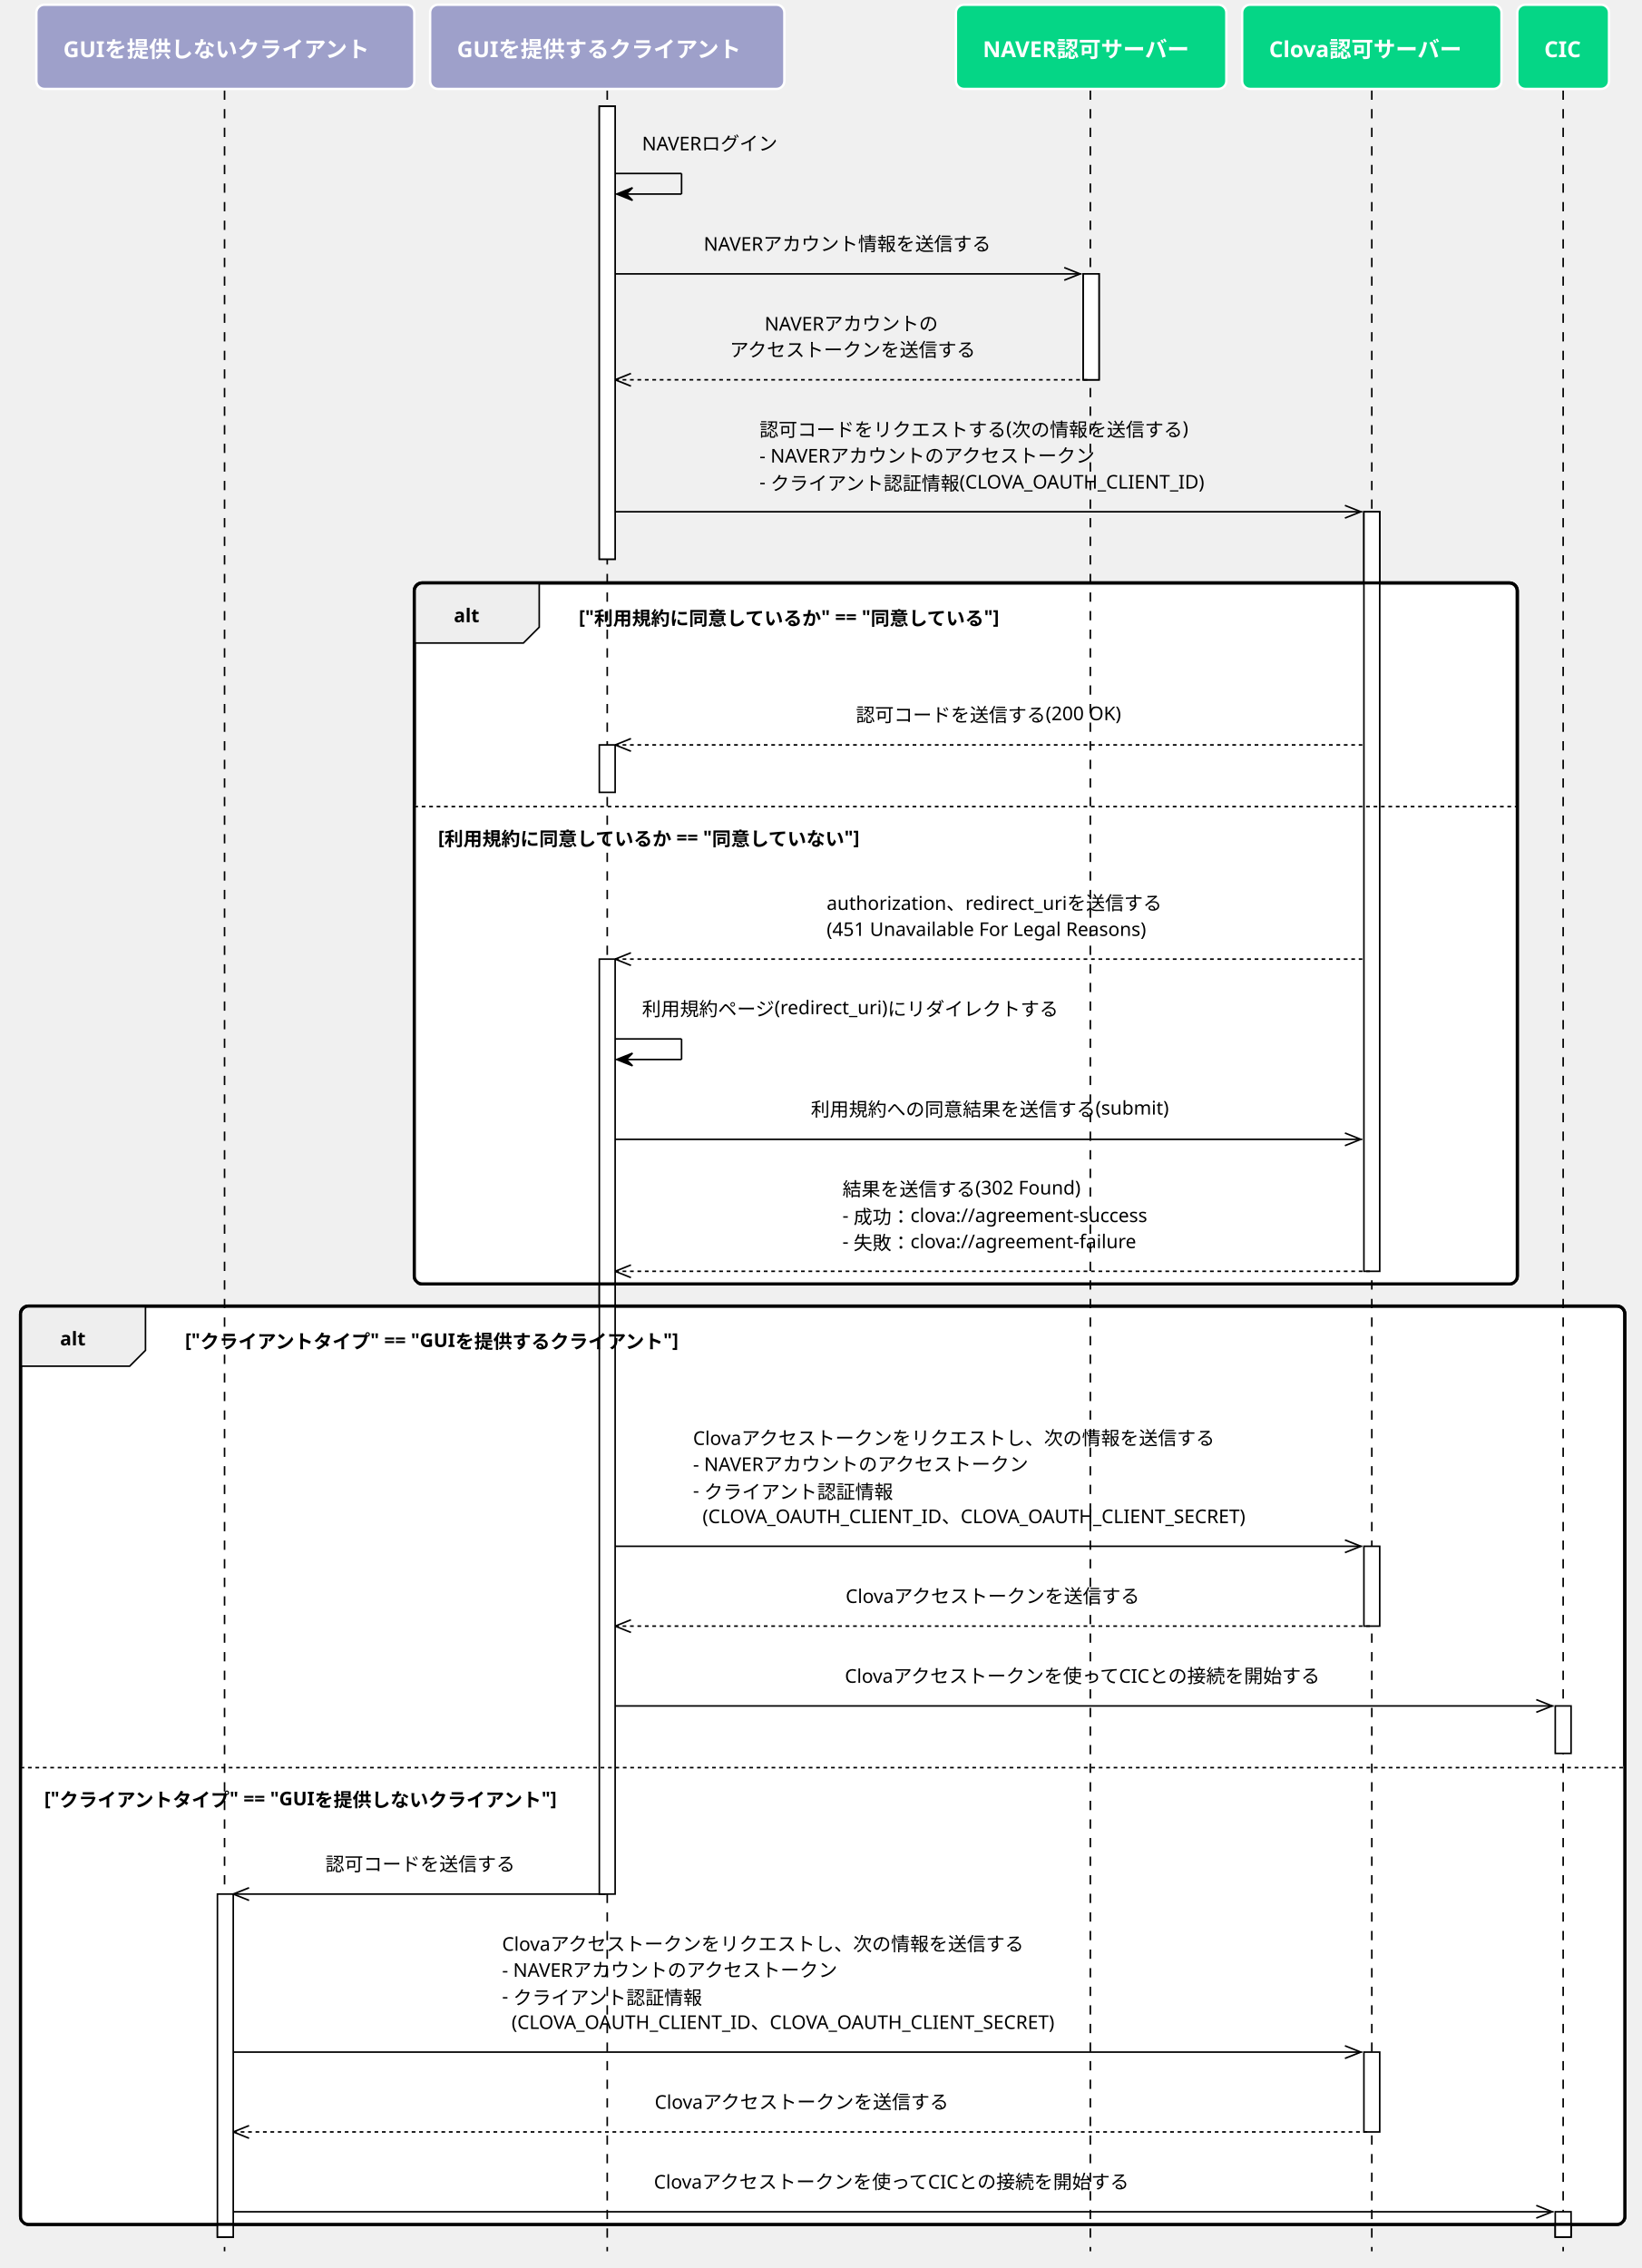
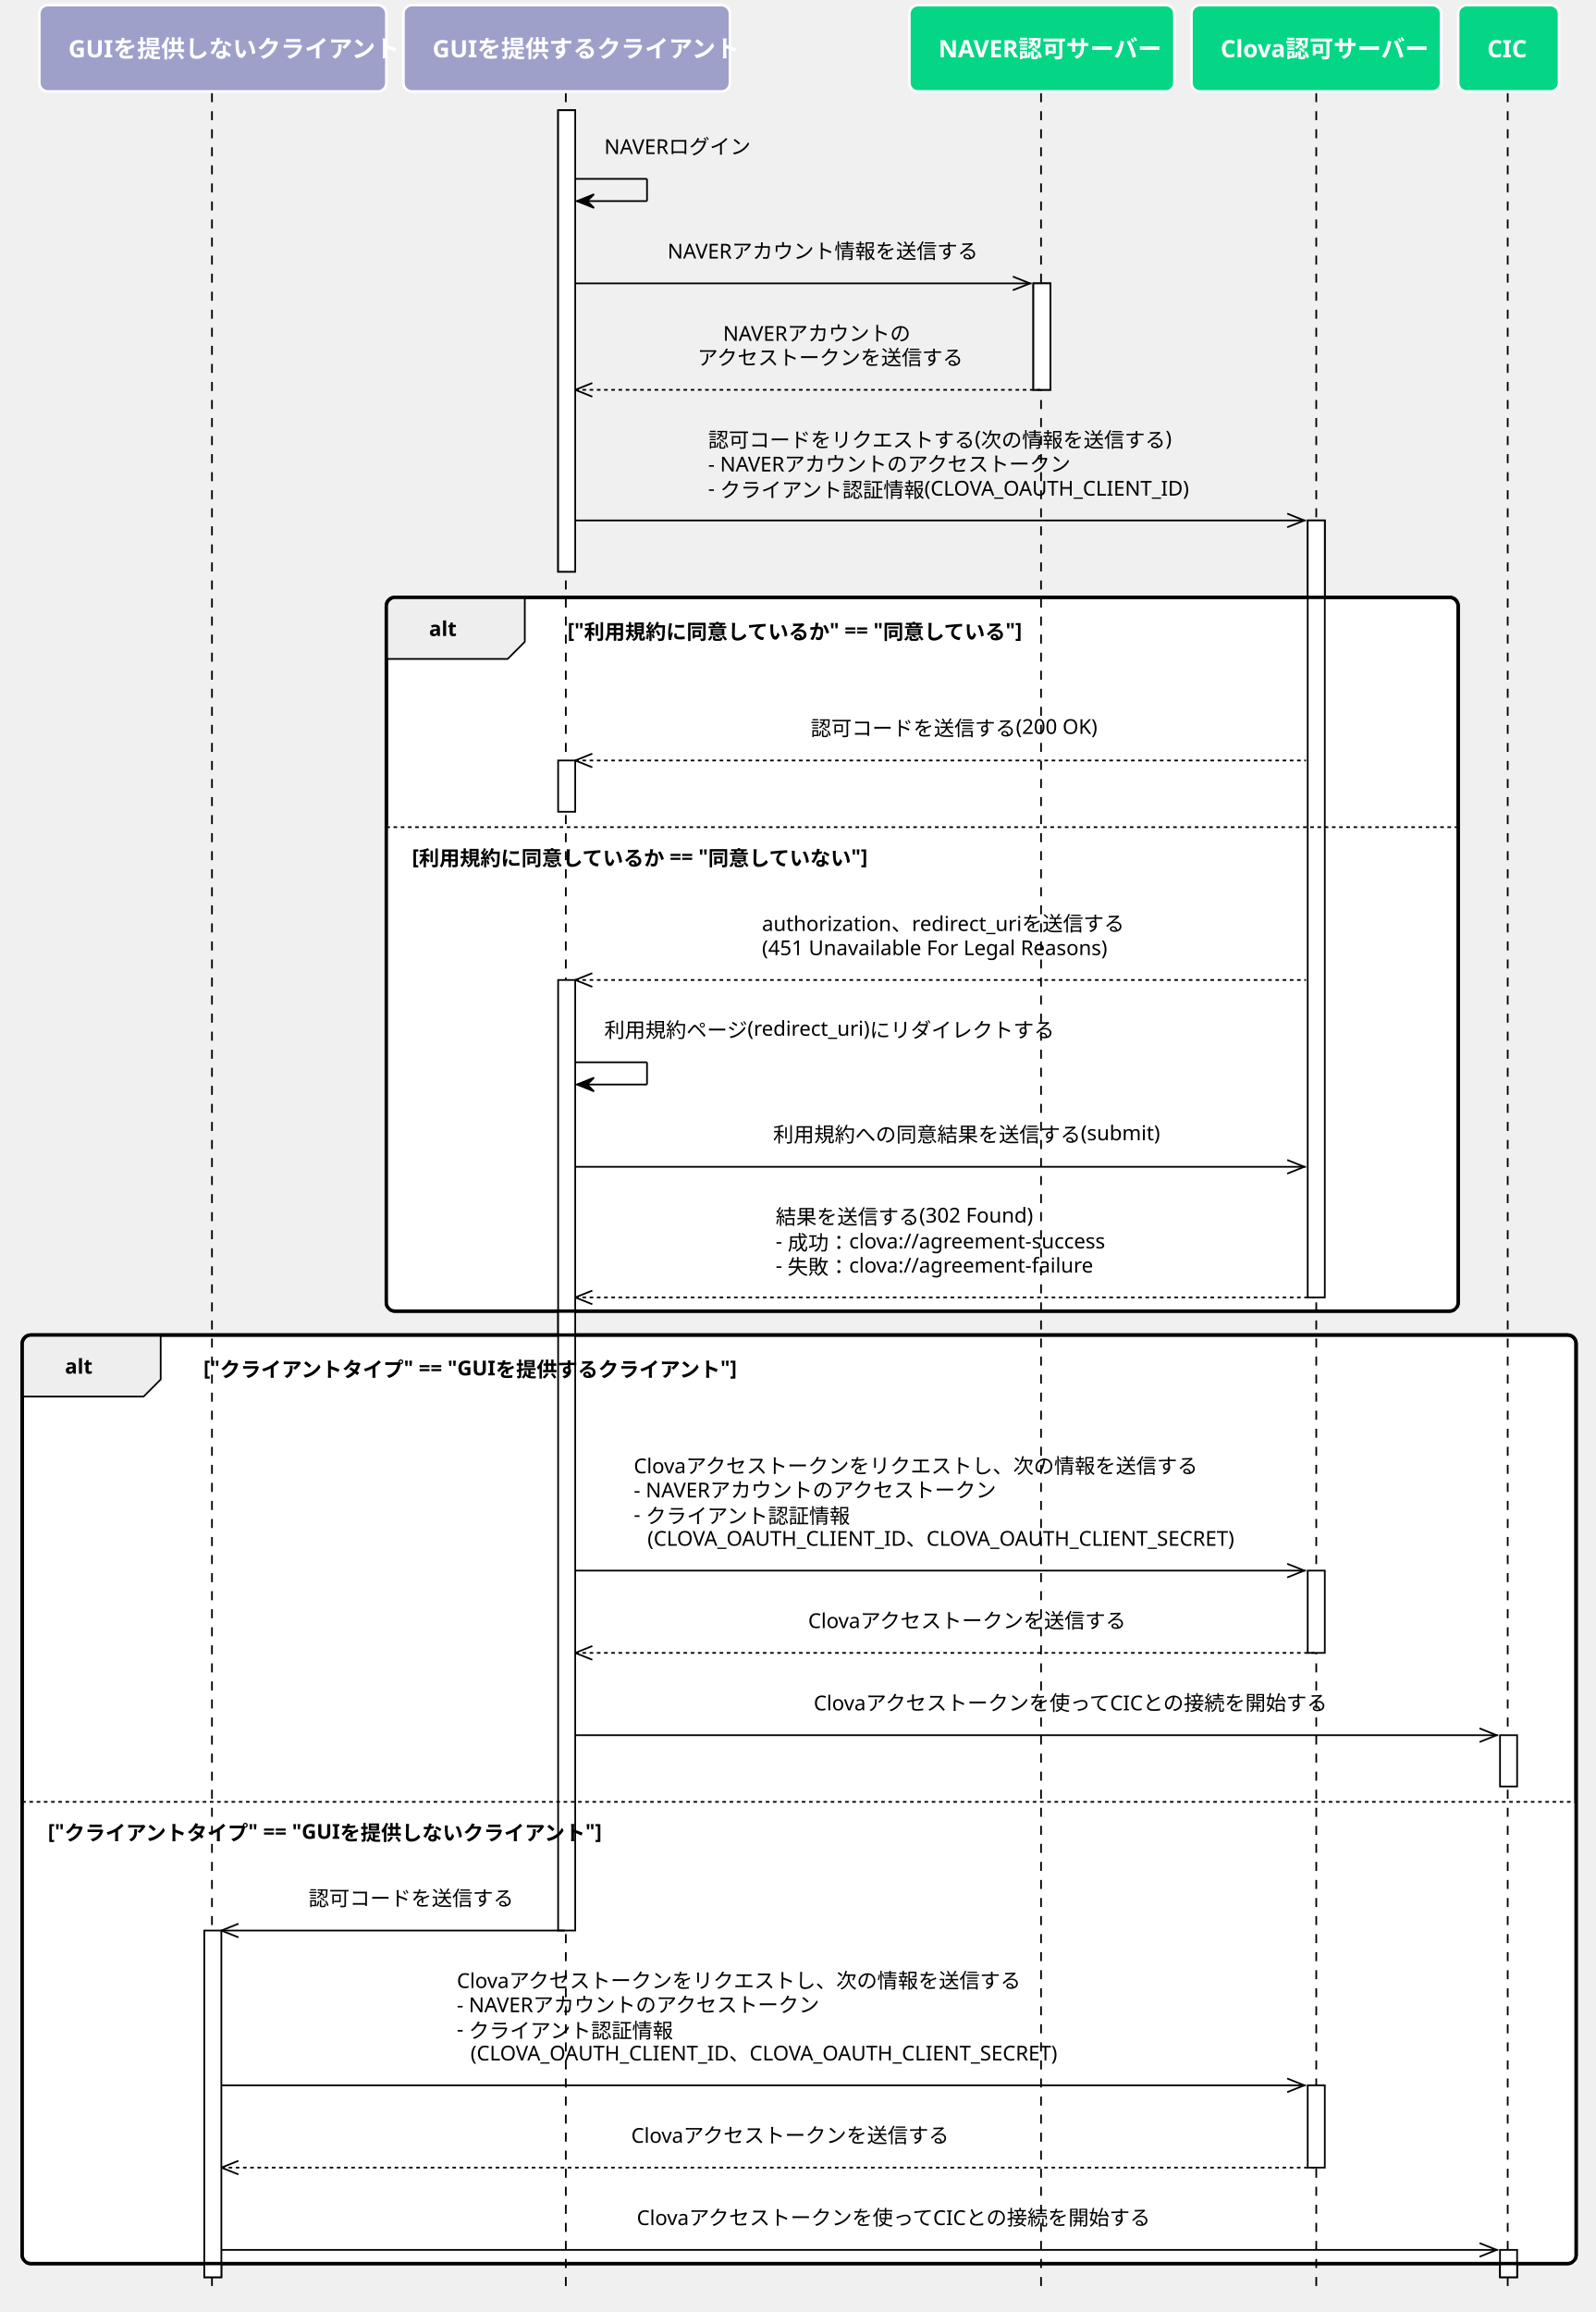
- <svg xmlns="http://www.w3.org/2000/svg" contentScriptType="application/ecmascript" contentStyleType="text/css" height="1220.686px" preserveAspectRatio="none" style="width:883px;height:1220px;" version="1.1" viewBox="0 0 883 1220" width="883.828px" zoomAndPan="magnify">
+ <svg xmlns="http://www.w3.org/2000/svg" contentScriptType="application/ecmascript" contentStyleType="text/css" height="1281.636px" preserveAspectRatio="none" style="width:884px;height:1281px;" version="1.1" viewBox="0 0 884 1281" width="884.736px" zoomAndPan="magnify">
  <defs />
  <g>
-     <rect fill="#FFFFFF" height="184.502" style="stroke: #000000; stroke-width: 0.851;" width="8.507" x="116.965" y="1018.858" />
-     <rect fill="#FFFFFF" height="243.607" style="stroke: #000000; stroke-width: 0.851;" width="8.507" x="322.397" y="57.189" />
-     <rect fill="#FFFFFF" height="25.52" style="stroke: #000000; stroke-width: 0.851;" width="8.507" x="322.397" y="400.703" />
-     <rect fill="#FFFFFF" height="502.937" style="stroke: #000000; stroke-width: 0.851;" width="8.507" x="322.397" y="515.922" />
-     <rect fill="#FFFFFF" height="56.964" style="stroke: #000000; stroke-width: 0.851;" width="8.507" x="582.697" y="147.328" />
-     <rect fill="#FFFFFF" height="408.574" style="stroke: #000000; stroke-width: 0.851;" width="8.507" x="733.688" y="275.277" />
-     <rect fill="#FFFFFF" height="42.943" style="stroke: #000000; stroke-width: 0.851;" width="8.507" x="733.688" y="831.774" />
-     <rect fill="#FFFFFF" height="42.943" style="stroke: #000000; stroke-width: 0.851;" width="8.507" x="733.688" y="1103.864" />
-     <rect fill="#FFFFFF" height="25.52" style="stroke: #000000; stroke-width: 0.851;" width="8.507" x="836.617" y="917.66" />
-     <rect fill="#FFFFFF" height="13.61" style="stroke: #000000; stroke-width: 0.851;" width="8.507" x="836.617" y="1189.75" />
-     <rect fill="#FFFFFF" height="377.1" rx="4.253" ry="4.253" style="stroke: #000000; stroke-width: 1.701;" width="593.33" x="222.871" y="313.556" />
-     <rect fill="#FFFFFF" height="257.628" style="stroke: none; stroke-width: 0.851;" width="593.33" x="222.871" y="433.028" />
-     <rect fill="#FFFFFF" height="493.99" rx="4.253" ry="4.253" style="stroke: #000000; stroke-width: 1.701;" width="862.987" x="11.059" y="702.565" />
-     <rect fill="#FFFFFF" height="246.57" style="stroke: none; stroke-width: 0.851;" width="862.987" x="11.059" y="949.985" />
-     <line style="stroke: #000000; stroke-width: 0.851; stroke-dasharray: 5.0,5.0;" x1="120.793" x2="120.793" y1="48.682" y2="1211.016" />
-     <line style="stroke: #000000; stroke-width: 0.851; stroke-dasharray: 5.0,5.0;" x1="326.651" x2="326.651" y1="48.682" y2="1211.016" />
-     <line style="stroke: #000000; stroke-width: 0.851; stroke-dasharray: 5.0,5.0;" x1="586.525" x2="586.525" y1="48.682" y2="1211.016" />
-     <line style="stroke: #000000; stroke-width: 0.851; stroke-dasharray: 5.0,5.0;" x1="737.941" x2="737.941" y1="48.682" y2="1211.016" />
-     <line style="stroke: #000000; stroke-width: 0.851; stroke-dasharray: 5.0,5.0;" x1="840.87" x2="840.87" y1="48.682" y2="1211.016" />
-     <rect fill="#9EA0CA" height="45.28" rx="4.253" ry="4.253" style="stroke: #FFFFFF; stroke-width: 1.276;" width="203.306" x="19.565" y="2.552" />
-     <text fill="#FFFFFF" font-family="&quot;Malgun Gothic&quot;, sans-serif" font-size="11.909" font-weight="bold" lengthAdjust="spacingAndGlyphs" textLength="174.384" x="34.026" y="30.754">GUIを提供しないクライアント</text>
-     <rect fill="#9EA0CA" height="45.28" rx="4.253" ry="4.253" style="stroke: #FFFFFF; stroke-width: 1.276;" width="190.546" x="231.377" y="2.552" />
-     <text fill="#FFFFFF" font-family="&quot;Malgun Gothic&quot;, sans-serif" font-size="11.909" font-weight="bold" lengthAdjust="spacingAndGlyphs" textLength="161.624" x="245.839" y="30.754">GUIを提供するクライアント</text>
-     <rect fill="#05D686" height="45.28" rx="4.253" ry="4.253" style="stroke: #FFFFFF; stroke-width: 1.276;" width="145.462" x="514.219" y="2.552" />
-     <text fill="#FFFFFF" font-family="&quot;Malgun Gothic&quot;, sans-serif" font-size="11.909" font-weight="bold" lengthAdjust="spacingAndGlyphs" textLength="116.539" x="528.681" y="30.754">NAVER認可サーバー</text>
-     <rect fill="#05D686" height="45.28" rx="4.253" ry="4.253" style="stroke: #FFFFFF; stroke-width: 1.276;" width="139.507" x="668.188" y="2.552" />
-     <text fill="#FFFFFF" font-family="&quot;Malgun Gothic&quot;, sans-serif" font-size="11.909" font-weight="bold" lengthAdjust="spacingAndGlyphs" textLength="110.585" x="682.649" y="30.754">Clova認可サーバー</text>
-     <rect fill="#05D686" height="45.28" rx="4.253" ry="4.253" style="stroke: #FFFFFF; stroke-width: 1.276;" width="49.338" x="816.201" y="2.552" />
-     <text fill="#FFFFFF" font-family="&quot;Malgun Gothic&quot;, sans-serif" font-size="11.909" font-weight="bold" lengthAdjust="spacingAndGlyphs" textLength="20.416" x="830.662" y="30.754">CIC</text>
-     <rect fill="#FFFFFF" height="184.502" style="stroke: #000000; stroke-width: 0.851;" width="8.507" x="116.965" y="1018.858" />
-     <rect fill="#FFFFFF" height="243.607" style="stroke: #000000; stroke-width: 0.851;" width="8.507" x="322.397" y="57.189" />
-     <rect fill="#FFFFFF" height="25.52" style="stroke: #000000; stroke-width: 0.851;" width="8.507" x="322.397" y="400.703" />
-     <rect fill="#FFFFFF" height="502.937" style="stroke: #000000; stroke-width: 0.851;" width="8.507" x="322.397" y="515.922" />
-     <rect fill="#FFFFFF" height="56.964" style="stroke: #000000; stroke-width: 0.851;" width="8.507" x="582.697" y="147.328" />
-     <rect fill="#FFFFFF" height="408.574" style="stroke: #000000; stroke-width: 0.851;" width="8.507" x="733.688" y="275.277" />
-     <rect fill="#FFFFFF" height="42.943" style="stroke: #000000; stroke-width: 0.851;" width="8.507" x="733.688" y="831.774" />
-     <rect fill="#FFFFFF" height="42.943" style="stroke: #000000; stroke-width: 0.851;" width="8.507" x="733.688" y="1103.864" />
-     <rect fill="#FFFFFF" height="25.52" style="stroke: #000000; stroke-width: 0.851;" width="8.507" x="836.617" y="917.66" />
-     <rect fill="#FFFFFF" height="13.61" style="stroke: #000000; stroke-width: 0.851;" width="8.507" x="836.617" y="1189.75" />
-     <line style="stroke: #000000; stroke-width: 0.851;" x1="330.904" x2="366.631" y1="93.327" y2="93.327" />
-     <line style="stroke: #000000; stroke-width: 0.851;" x1="366.631" x2="366.631" y1="93.327" y2="104.385" />
-     <line style="stroke: #000000; stroke-width: 0.851;" x1="331.755" x2="366.631" y1="104.385" y2="104.385" />
-     <polygon fill="#000000" points="340.261,100.983,331.755,104.385,340.261,107.788,336.858,104.385" style="stroke: #000000; stroke-width: 0.851;" />
-     <text fill="#000000" font-family="&quot;Malgun Gothic&quot;, sans-serif" font-size="10.208" lengthAdjust="spacingAndGlyphs" textLength="74.857" x="345.365" y="80.876">NAVERログイン</text>
-     <line style="stroke: #000000; stroke-width: 0.851;" x1="580.996" x2="572.489" y1="147.328" y2="143.926" />
-     <line style="stroke: #000000; stroke-width: 0.851;" x1="580.996" x2="572.489" y1="147.328" y2="150.731" />
-     <line style="stroke: #000000; stroke-width: 0.851;" x1="330.904" x2="581.846" y1="147.328" y2="147.328" />
-     <text fill="#000000" font-family="&quot;Malgun Gothic&quot;, sans-serif" font-size="10.208" lengthAdjust="spacingAndGlyphs" textLength="156.52" x="378.54" y="134.877">NAVERアカウント情報を送信する</text>
-     <line style="stroke: #000000; stroke-width: 0.851;" x1="330.904" x2="339.41" y1="204.292" y2="200.889" />
-     <line style="stroke: #000000; stroke-width: 0.851;" x1="330.904" x2="339.41" y1="204.292" y2="207.695" />
-     <line style="stroke: #000000; stroke-width: 0.851; stroke-dasharray: 2.0,2.0;" x1="330.904" x2="586.1" y1="204.292" y2="204.292" />
-     <text fill="#000000" font-family="&quot;Malgun Gothic&quot;, sans-serif" font-size="10.208" lengthAdjust="spacingAndGlyphs" textLength="95.273" x="411.291" y="177.82">NAVERアカウントの</text>
-     <text fill="#000000" font-family="&quot;Malgun Gothic&quot;, sans-serif" font-size="10.208" lengthAdjust="spacingAndGlyphs" textLength="132.702" x="392.576" y="191.841">アクセストークンを送信する</text>
-     <line style="stroke: #000000; stroke-width: 0.851;" x1="731.986" x2="723.48" y1="275.277" y2="271.874" />
-     <line style="stroke: #000000; stroke-width: 0.851;" x1="731.986" x2="723.48" y1="275.277" y2="278.679" />
-     <line style="stroke: #000000; stroke-width: 0.851;" x1="330.904" x2="732.837" y1="275.277" y2="275.277" />
-     <text fill="#000000" font-family="&quot;Malgun Gothic&quot;, sans-serif" font-size="10.208" lengthAdjust="spacingAndGlyphs" textLength="231.377" x="408.526" y="234.784">認可コードをリクエストする(次の情報を送信する)</text>
-     <text fill="#000000" font-family="&quot;Malgun Gothic&quot;, sans-serif" font-size="10.208" lengthAdjust="spacingAndGlyphs" textLength="182.89" x="408.526" y="248.805">- NAVERアカウントのアクセストークン</text>
-     <text fill="#000000" font-family="&quot;Malgun Gothic&quot;, sans-serif" font-size="10.208" lengthAdjust="spacingAndGlyphs" textLength="247.54" x="408.526" y="262.826">- クライアント認証情報(CLOVA_OAUTH_CLIENT_ID)</text>
-     <path d="M227.124,313.556 L290.072,313.556 L290.072,337.374 L281.566,345.881 L222.871,345.881 L222.871,317.809 " fill="#EEEEEE" style="stroke: #000000; stroke-width: 0.851;" />
-     <rect fill="none" height="377.1" rx="4.253" ry="4.253" style="stroke: #000000; stroke-width: 1.701;" width="593.33" x="222.871" y="313.556" />
-     <text fill="#000000" font-family="&quot;Malgun Gothic&quot;, sans-serif" font-size="10.208" font-weight="bold" lengthAdjust="spacingAndGlyphs" textLength="11.909" x="244.137" y="334.691">alt</text>
-     <text fill="#000000" font-family="&quot;Malgun Gothic&quot;, sans-serif" font-size="10.208" font-weight="bold" lengthAdjust="spacingAndGlyphs" textLength="243.287" x="311.339" y="335.542">["利用規約に同意しているか" == "同意している"]</text>
-     <line style="stroke: #000000; stroke-width: 0.851;" x1="330.904" x2="339.41" y1="400.703" y2="397.3" />
-     <line style="stroke: #000000; stroke-width: 0.851;" x1="330.904" x2="339.41" y1="400.703" y2="404.106" />
-     <line style="stroke: #000000; stroke-width: 0.851; stroke-dasharray: 2.0,2.0;" x1="330.904" x2="732.837" y1="400.703" y2="400.703" />
-     <text fill="#000000" font-family="&quot;Malgun Gothic&quot;, sans-serif" font-size="10.208" lengthAdjust="spacingAndGlyphs" textLength="143.76" x="460.416" y="388.252">認可コードを送信する(200 OK)</text>
-     <line style="stroke: #000000; stroke-width: 0.851; stroke-dasharray: 2.0,2.0;" x1="222.871" x2="816.201" y1="433.878" y2="433.878" />
-     <text fill="#000000" font-family="&quot;Malgun Gothic&quot;, sans-serif" font-size="10.208" font-weight="bold" lengthAdjust="spacingAndGlyphs" textLength="244.137" x="235.631" y="454.163">[利用規約に同意しているか == "同意していない"]</text>
-     <line style="stroke: #000000; stroke-width: 0.851;" x1="330.904" x2="339.41" y1="515.922" y2="512.519" />
-     <line style="stroke: #000000; stroke-width: 0.851;" x1="330.904" x2="339.41" y1="515.922" y2="519.324" />
-     <line style="stroke: #000000; stroke-width: 0.851; stroke-dasharray: 2.0,2.0;" x1="330.904" x2="732.837" y1="515.922" y2="515.922" />
-     <text fill="#000000" font-family="&quot;Malgun Gothic&quot;, sans-serif" font-size="10.208" lengthAdjust="spacingAndGlyphs" textLength="173.533" x="444.679" y="489.45">authorization、redirect_uriを送信する</text>
-     <text fill="#000000" font-family="&quot;Malgun Gothic&quot;, sans-serif" font-size="10.208" lengthAdjust="spacingAndGlyphs" textLength="175.234" x="444.679" y="503.471">(451 Unavailable For Legal Reasons)</text>
-     <line style="stroke: #000000; stroke-width: 0.851;" x1="330.904" x2="366.631" y1="558.865" y2="558.865" />
-     <line style="stroke: #000000; stroke-width: 0.851;" x1="366.631" x2="366.631" y1="558.865" y2="569.923" />
-     <line style="stroke: #000000; stroke-width: 0.851;" x1="331.755" x2="366.631" y1="569.923" y2="569.923" />
-     <polygon fill="#000000" points="340.261,566.52,331.755,569.923,340.261,573.326,336.858,569.923" style="stroke: #000000; stroke-width: 0.851;" />
-     <text fill="#000000" font-family="&quot;Malgun Gothic&quot;, sans-serif" font-size="10.208" lengthAdjust="spacingAndGlyphs" textLength="222.871" x="345.365" y="546.414">利用規約ページ(redirect_uri)にリダイレクトする</text>
-     <line style="stroke: #000000; stroke-width: 0.851;" x1="731.986" x2="723.48" y1="612.866" y2="609.463" />
-     <line style="stroke: #000000; stroke-width: 0.851;" x1="731.986" x2="723.48" y1="612.866" y2="616.269" />
-     <line style="stroke: #000000; stroke-width: 0.851;" x1="330.904" x2="732.837" y1="612.866" y2="612.866" />
-     <text fill="#000000" font-family="&quot;Malgun Gothic&quot;, sans-serif" font-size="10.208" lengthAdjust="spacingAndGlyphs" textLength="192.248" x="436.172" y="600.415">利用規約への同意結果を送信する(submit)</text>
-     <line style="stroke: #000000; stroke-width: 0.851;" x1="330.904" x2="339.41" y1="683.851" y2="680.448" />
-     <line style="stroke: #000000; stroke-width: 0.851;" x1="330.904" x2="339.41" y1="683.851" y2="687.253" />
-     <line style="stroke: #000000; stroke-width: 0.851; stroke-dasharray: 2.0,2.0;" x1="330.904" x2="737.09" y1="683.851" y2="683.851" />
-     <text fill="#000000" font-family="&quot;Malgun Gothic&quot;, sans-serif" font-size="10.208" lengthAdjust="spacingAndGlyphs" textLength="128.448" x="453.185" y="643.358">結果を送信する(302 Found)</text>
-     <text fill="#000000" font-family="&quot;Malgun Gothic&quot;, sans-serif" font-size="10.208" lengthAdjust="spacingAndGlyphs" textLength="162.475" x="453.185" y="657.379">- 成功：clova://agreement-success</text>
-     <text fill="#000000" font-family="&quot;Malgun Gothic&quot;, sans-serif" font-size="10.208" lengthAdjust="spacingAndGlyphs" textLength="151.416" x="453.185" y="671.4">- 失敗：clova://agreement-failure</text>
-     <path d="M15.312,702.565 L78.26,702.565 L78.26,726.383 L69.754,734.89 L11.059,734.89 L11.059,706.818 " fill="#EEEEEE" style="stroke: #000000; stroke-width: 0.851;" />
-     <rect fill="none" height="493.99" rx="4.253" ry="4.253" style="stroke: #000000; stroke-width: 1.701;" width="862.987" x="11.059" y="702.565" />
-     <text fill="#000000" font-family="&quot;Malgun Gothic&quot;, sans-serif" font-size="10.208" font-weight="bold" lengthAdjust="spacingAndGlyphs" textLength="11.909" x="32.325" y="723.7">alt</text>
-     <text fill="#000000" font-family="&quot;Malgun Gothic&quot;, sans-serif" font-size="10.208" font-weight="bold" lengthAdjust="spacingAndGlyphs" textLength="281.566" x="99.526" y="724.551">["クライアントタイプ" == "GUIを提供するクライアント"]</text>
-     <line style="stroke: #000000; stroke-width: 0.851;" x1="731.986" x2="723.48" y1="831.774" y2="828.372" />
-     <line style="stroke: #000000; stroke-width: 0.851;" x1="731.986" x2="723.48" y1="831.774" y2="835.177" />
-     <line style="stroke: #000000; stroke-width: 0.851;" x1="330.904" x2="732.837" y1="831.774" y2="831.774" />
-     <text fill="#000000" font-family="&quot;Malgun Gothic&quot;, sans-serif" font-size="10.208" lengthAdjust="spacingAndGlyphs" textLength="281.566" x="372.798" y="777.261">Clovaアクセストークンをリクエストし、次の情報を送信する</text>
-     <text fill="#000000" font-family="&quot;Malgun Gothic&quot;, sans-serif" font-size="10.208" lengthAdjust="spacingAndGlyphs" textLength="182.89" x="372.798" y="791.282">- NAVERアカウントのアクセストークン</text>
-     <text fill="#000000" font-family="&quot;Malgun Gothic&quot;, sans-serif" font-size="10.208" lengthAdjust="spacingAndGlyphs" textLength="108.033" x="372.798" y="805.303">- クライアント認証情報</text>
-     <text fill="#000000" font-family="&quot;Malgun Gothic&quot;, sans-serif" font-size="10.208" lengthAdjust="spacingAndGlyphs" textLength="313.891" x="377.902" y="819.324">(CLOVA_OAUTH_CLIENT_ID、CLOVA_OAUTH_CLIENT_SECRET)</text>
-     <line style="stroke: #000000; stroke-width: 0.851;" x1="330.904" x2="339.41" y1="874.717" y2="871.315" />
-     <line style="stroke: #000000; stroke-width: 0.851;" x1="330.904" x2="339.41" y1="874.717" y2="878.12" />
-     <line style="stroke: #000000; stroke-width: 0.851; stroke-dasharray: 2.0,2.0;" x1="330.904" x2="737.09" y1="874.717" y2="874.717" />
-     <text fill="#000000" font-family="&quot;Malgun Gothic&quot;, sans-serif" font-size="10.208" lengthAdjust="spacingAndGlyphs" textLength="159.072" x="454.886" y="862.267">Clovaアクセストークンを送信する</text>
-     <line style="stroke: #000000; stroke-width: 0.851;" x1="834.915" x2="826.409" y1="917.66" y2="914.258" />
-     <line style="stroke: #000000; stroke-width: 0.851;" x1="834.915" x2="826.409" y1="917.66" y2="921.063" />
-     <line style="stroke: #000000; stroke-width: 0.851;" x1="330.904" x2="835.766" y1="917.66" y2="917.66" />
-     <text fill="#000000" font-family="&quot;Malgun Gothic&quot;, sans-serif" font-size="10.208" lengthAdjust="spacingAndGlyphs" textLength="258.598" x="454.461" y="905.21">Clovaアクセストークンを使ってCICとの接続を開始する</text>
-     <line style="stroke: #000000; stroke-width: 0.851; stroke-dasharray: 2.0,2.0;" x1="11.059" x2="874.045" y1="950.836" y2="950.836" />
-     <text fill="#000000" font-family="&quot;Malgun Gothic&quot;, sans-serif" font-size="10.208" font-weight="bold" lengthAdjust="spacingAndGlyphs" textLength="292.625" x="23.818" y="971.12">["クライアントタイプ" == "GUIを提供しないクライアント"]</text>
-     <line style="stroke: #000000; stroke-width: 0.851;" x1="125.471" x2="133.978" y1="1018.858" y2="1015.456" />
-     <line style="stroke: #000000; stroke-width: 0.851;" x1="125.471" x2="133.978" y1="1018.858" y2="1022.261" />
-     <line style="stroke: #000000; stroke-width: 0.851;" x1="125.471" x2="325.8" y1="1018.858" y2="1018.858" />
-     <text fill="#000000" font-family="&quot;Malgun Gothic&quot;, sans-serif" font-size="10.208" lengthAdjust="spacingAndGlyphs" textLength="102.078" x="175.022" y="1006.408">認可コードを送信する</text>
-     <line style="stroke: #000000; stroke-width: 0.851;" x1="731.986" x2="723.48" y1="1103.864" y2="1100.461" />
-     <line style="stroke: #000000; stroke-width: 0.851;" x1="731.986" x2="723.48" y1="1103.864" y2="1107.266" />
-     <line style="stroke: #000000; stroke-width: 0.851;" x1="125.471" x2="732.837" y1="1103.864" y2="1103.864" />
-     <text fill="#000000" font-family="&quot;Malgun Gothic&quot;, sans-serif" font-size="10.208" lengthAdjust="spacingAndGlyphs" textLength="281.566" x="270.082" y="1049.351">Clovaアクセストークンをリクエストし、次の情報を送信する</text>
-     <text fill="#000000" font-family="&quot;Malgun Gothic&quot;, sans-serif" font-size="10.208" lengthAdjust="spacingAndGlyphs" textLength="182.89" x="270.082" y="1063.371">- NAVERアカウントのアクセストークン</text>
-     <text fill="#000000" font-family="&quot;Malgun Gothic&quot;, sans-serif" font-size="10.208" lengthAdjust="spacingAndGlyphs" textLength="108.033" x="270.082" y="1077.392">- クライアント認証情報</text>
-     <text fill="#000000" font-family="&quot;Malgun Gothic&quot;, sans-serif" font-size="10.208" lengthAdjust="spacingAndGlyphs" textLength="313.891" x="275.186" y="1091.413">(CLOVA_OAUTH_CLIENT_ID、CLOVA_OAUTH_CLIENT_SECRET)</text>
-     <line style="stroke: #000000; stroke-width: 0.851;" x1="125.471" x2="133.978" y1="1146.807" y2="1143.404" />
-     <line style="stroke: #000000; stroke-width: 0.851;" x1="125.471" x2="133.978" y1="1146.807" y2="1150.209" />
-     <line style="stroke: #000000; stroke-width: 0.851; stroke-dasharray: 2.0,2.0;" x1="125.471" x2="737.09" y1="1146.807" y2="1146.807" />
-     <text fill="#000000" font-family="&quot;Malgun Gothic&quot;, sans-serif" font-size="10.208" lengthAdjust="spacingAndGlyphs" textLength="159.072" x="352.17" y="1134.356">Clovaアクセストークンを送信する</text>
-     <line style="stroke: #000000; stroke-width: 0.851;" x1="834.915" x2="826.409" y1="1189.75" y2="1186.347" />
-     <line style="stroke: #000000; stroke-width: 0.851;" x1="834.915" x2="826.409" y1="1189.75" y2="1193.152" />
-     <line style="stroke: #000000; stroke-width: 0.851;" x1="125.471" x2="835.766" y1="1189.75" y2="1189.75" />
-     <text fill="#000000" font-family="&quot;Malgun Gothic&quot;, sans-serif" font-size="10.208" lengthAdjust="spacingAndGlyphs" textLength="258.598" x="351.745" y="1177.299">Clovaアクセストークンを使ってCICとの接続を開始する</text>
+     <rect fill="#FFFFFF" height="192.1" style="stroke: #000000; stroke-width: 0.947;" width="9.473" x="113.197" y="1069.647" />
+     <rect fill="#FFFFFF" height="255.692" style="stroke: #000000; stroke-width: 0.947;" width="9.473" x="309.279" y="61.087" />
+     <rect fill="#FFFFFF" height="28.418" style="stroke: #000000; stroke-width: 0.947;" width="9.473" x="309.279" y="421.355" />
+     <rect fill="#FFFFFF" height="526.666" style="stroke: #000000; stroke-width: 0.947;" width="9.473" x="309.279" y="542.981" />
+     <rect fill="#FFFFFF" height="58.981" style="stroke: #000000; stroke-width: 0.947;" width="9.473" x="572.616" y="157.011" />
+     <rect fill="#FFFFFF" height="430.49" style="stroke: #000000; stroke-width: 0.947;" width="9.473" x="724.65" y="288.361" />
+     <rect fill="#FFFFFF" height="45.594" style="stroke: #000000; stroke-width: 0.947;" width="9.473" x="724.65" y="870.22" />
+     <rect fill="#FFFFFF" height="45.594" style="stroke: #000000; stroke-width: 0.947;" width="9.473" x="724.65" y="1155.403" />
+     <rect fill="#FFFFFF" height="28.418" style="stroke: #000000; stroke-width: 0.947;" width="9.473" x="831.216" y="961.408" />
+     <rect fill="#FFFFFF" height="15.156" style="stroke: #000000; stroke-width: 0.947;" width="9.473" x="831.216" y="1246.591" />
+     <rect fill="#FFFFFF" height="395.442" rx="4.736" ry="4.736" style="stroke: #000000; stroke-width: 1.895;" width="593.929" x="214.08" y="330.988" />
+     <rect fill="#FFFFFF" height="269.08" style="stroke: none; stroke-width: 0.947;" width="593.929" x="214.08" y="457.35" />
+     <rect fill="#FFFFFF" height="514.478" rx="4.736" ry="4.736" style="stroke: #000000; stroke-width: 1.895;" width="861.055" x="12.314" y="739.692" />
+     <rect fill="#FFFFFF" height="256.765" style="stroke: none; stroke-width: 0.947;" width="861.055" x="12.314" y="997.404" />
+     <line style="stroke: #000000; stroke-width: 0.947; stroke-dasharray: 5.0,5.0;" x1="117.46" x2="117.46" y1="51.614" y2="1270.273" />
+     <line style="stroke: #000000; stroke-width: 0.947; stroke-dasharray: 5.0,5.0;" x1="313.541" x2="313.541" y1="51.614" y2="1270.273" />
+     <line style="stroke: #000000; stroke-width: 0.947; stroke-dasharray: 5.0,5.0;" x1="576.878" x2="576.878" y1="51.614" y2="1270.273" />
+     <line style="stroke: #000000; stroke-width: 0.947; stroke-dasharray: 5.0,5.0;" x1="729.386" x2="729.386" y1="51.614" y2="1270.273" />
+     <line style="stroke: #000000; stroke-width: 0.947; stroke-dasharray: 5.0,5.0;" x1="835.479" x2="835.479" y1="51.614" y2="1270.273" />
+     <rect fill="#9EA0CA" height="47.825" rx="4.736" ry="4.736" style="stroke: #FFFFFF; stroke-width: 1.421;" width="192.293" x="21.787" y="2.842" />
+     <text fill="#FFFFFF" font-family="&quot;Malgun Gothic&quot;, sans-serif" font-size="13.262" font-weight="bold" lengthAdjust="spacingAndGlyphs" textLength="160.086" x="37.89" y="31.766">GUIを提供しないクライアント</text>
+     <rect fill="#9EA0CA" height="47.825" rx="4.736" ry="4.736" style="stroke: #FFFFFF; stroke-width: 1.421;" width="180.926" x="223.552" y="2.842" />
+     <text fill="#FFFFFF" font-family="&quot;Malgun Gothic&quot;, sans-serif" font-size="13.262" font-weight="bold" lengthAdjust="spacingAndGlyphs" textLength="148.719" x="239.655" y="31.766">GUIを提供するクライアント</text>
+     <rect fill="#05D686" height="47.825" rx="4.736" ry="4.736" style="stroke: #FFFFFF; stroke-width: 1.421;" width="146.825" x="503.94" y="2.842" />
+     <text fill="#FFFFFF" font-family="&quot;Malgun Gothic&quot;, sans-serif" font-size="13.262" font-weight="bold" lengthAdjust="spacingAndGlyphs" textLength="114.618" x="520.043" y="31.766">NAVER認可サーバー</text>
+     <rect fill="#05D686" height="47.825" rx="4.736" ry="4.736" style="stroke: #FFFFFF; stroke-width: 1.421;" width="138.299" x="660.237" y="2.842" />
+     <text fill="#FFFFFF" font-family="&quot;Malgun Gothic&quot;, sans-serif" font-size="13.262" font-weight="bold" lengthAdjust="spacingAndGlyphs" textLength="106.093" x="676.34" y="31.766">Clova認可サーバー</text>
+     <rect fill="#05D686" height="47.825" rx="4.736" ry="4.736" style="stroke: #FFFFFF; stroke-width: 1.421;" width="55.888" x="808.009" y="2.842" />
+     <text fill="#FFFFFF" font-family="&quot;Malgun Gothic&quot;, sans-serif" font-size="13.262" font-weight="bold" lengthAdjust="spacingAndGlyphs" textLength="23.681" x="824.112" y="31.766">CIC</text>
+     <rect fill="#FFFFFF" height="192.1" style="stroke: #000000; stroke-width: 0.947;" width="9.473" x="113.197" y="1069.647" />
+     <rect fill="#FFFFFF" height="255.692" style="stroke: #000000; stroke-width: 0.947;" width="9.473" x="309.279" y="61.087" />
+     <rect fill="#FFFFFF" height="28.418" style="stroke: #000000; stroke-width: 0.947;" width="9.473" x="309.279" y="421.355" />
+     <rect fill="#FFFFFF" height="526.666" style="stroke: #000000; stroke-width: 0.947;" width="9.473" x="309.279" y="542.981" />
+     <rect fill="#FFFFFF" height="58.981" style="stroke: #000000; stroke-width: 0.947;" width="9.473" x="572.616" y="157.011" />
+     <rect fill="#FFFFFF" height="430.49" style="stroke: #000000; stroke-width: 0.947;" width="9.473" x="724.65" y="288.361" />
+     <rect fill="#FFFFFF" height="45.594" style="stroke: #000000; stroke-width: 0.947;" width="9.473" x="724.65" y="870.22" />
+     <rect fill="#FFFFFF" height="45.594" style="stroke: #000000; stroke-width: 0.947;" width="9.473" x="724.65" y="1155.403" />
+     <rect fill="#FFFFFF" height="28.418" style="stroke: #000000; stroke-width: 0.947;" width="9.473" x="831.216" y="961.408" />
+     <rect fill="#FFFFFF" height="15.156" style="stroke: #000000; stroke-width: 0.947;" width="9.473" x="831.216" y="1246.591" />
+     <line style="stroke: #000000; stroke-width: 0.947;" x1="318.751" x2="358.536" y1="99.103" y2="99.103" />
+     <line style="stroke: #000000; stroke-width: 0.947;" x1="358.536" x2="358.536" y1="99.103" y2="111.417" />
+     <line style="stroke: #000000; stroke-width: 0.947;" x1="319.699" x2="358.536" y1="111.417" y2="111.417" />
+     <polygon fill="#000000" points="329.171,107.628,319.699,111.417,329.171,115.206,325.382,111.417" style="stroke: #000000; stroke-width: 0.947;" />
+     <text fill="#000000" font-family="&quot;Malgun Gothic&quot;, sans-serif" font-size="11.367" lengthAdjust="spacingAndGlyphs" textLength="75.78" x="334.855" y="85.338">NAVERログイン</text>
+     <line style="stroke: #000000; stroke-width: 0.947;" x1="570.721" x2="561.249" y1="157.011" y2="153.222" />
+     <line style="stroke: #000000; stroke-width: 0.947;" x1="570.721" x2="561.249" y1="157.011" y2="160.8" />
+     <line style="stroke: #000000; stroke-width: 0.947;" x1="318.751" x2="571.668" y1="157.011" y2="157.011" />
+     <text fill="#000000" font-family="&quot;Malgun Gothic&quot;, sans-serif" font-size="11.367" lengthAdjust="spacingAndGlyphs" textLength="151.561" x="369.903" y="143.246">NAVERアカウント情報を送信する</text>
+     <line style="stroke: #000000; stroke-width: 0.947;" x1="318.751" x2="328.224" y1="215.993" y2="212.204" />
+     <line style="stroke: #000000; stroke-width: 0.947;" x1="318.751" x2="328.224" y1="215.993" y2="219.782" />
+     <line style="stroke: #000000; stroke-width: 0.947; stroke-dasharray: 2.0,2.0;" x1="318.751" x2="576.405" y1="215.993" y2="215.993" />
+     <text fill="#000000" font-family="&quot;Malgun Gothic&quot;, sans-serif" font-size="11.367" lengthAdjust="spacingAndGlyphs" textLength="94.725" x="400.689" y="188.84">NAVERアカウントの</text>
+     <text fill="#000000" font-family="&quot;Malgun Gothic&quot;, sans-serif" font-size="11.367" lengthAdjust="spacingAndGlyphs" textLength="123.143" x="386.48" y="202.228">アクセストークンを送信する</text>
+     <line style="stroke: #000000; stroke-width: 0.947;" x1="722.756" x2="713.283" y1="288.361" y2="284.572" />
+     <line style="stroke: #000000; stroke-width: 0.947;" x1="722.756" x2="713.283" y1="288.361" y2="292.151" />
+     <line style="stroke: #000000; stroke-width: 0.947;" x1="318.751" x2="723.703" y1="288.361" y2="288.361" />
+     <text fill="#000000" font-family="&quot;Malgun Gothic&quot;, sans-serif" font-size="11.367" lengthAdjust="spacingAndGlyphs" textLength="215.974" x="392.4" y="247.822">認可コードをリクエストする(次の情報を送信する)</text>
+     <text fill="#000000" font-family="&quot;Malgun Gothic&quot;, sans-serif" font-size="11.367" lengthAdjust="spacingAndGlyphs" textLength="180.926" x="392.4" y="261.209">- NAVERアカウントのアクセストークン</text>
+     <text fill="#000000" font-family="&quot;Malgun Gothic&quot;, sans-serif" font-size="11.367" lengthAdjust="spacingAndGlyphs" textLength="258.601" x="392.4" y="274.597">- クライアント認証情報(CLOVA_OAUTH_CLIENT_ID)</text>
+     <path d="M218.816,330.988 L290.807,330.988 L290.807,355.617 L281.335,365.089 L214.08,365.089 L214.08,335.724 " fill="#EEEEEE" style="stroke: #000000; stroke-width: 0.947;" />
+     <rect fill="none" height="395.442" rx="4.736" ry="4.736" style="stroke: #000000; stroke-width: 1.895;" width="593.929" x="214.08" y="330.988" />
+     <text fill="#000000" font-family="&quot;Malgun Gothic&quot;, sans-serif" font-size="11.367" font-weight="bold" lengthAdjust="spacingAndGlyphs" textLength="15.156" x="237.761" y="352.397">alt</text>
+     <text fill="#000000" font-family="&quot;Malgun Gothic&quot;, sans-serif" font-size="11.367" font-weight="bold" lengthAdjust="spacingAndGlyphs" textLength="223.552" x="314.489" y="353.345">["利用規約に同意しているか" == "同意している"]</text>
+     <line style="stroke: #000000; stroke-width: 0.947;" x1="318.751" x2="328.224" y1="421.355" y2="417.566" />
+     <line style="stroke: #000000; stroke-width: 0.947;" x1="318.751" x2="328.224" y1="421.355" y2="425.144" />
+     <line style="stroke: #000000; stroke-width: 0.947; stroke-dasharray: 2.0,2.0;" x1="318.751" x2="723.703" y1="421.355" y2="421.355" />
+     <text fill="#000000" font-family="&quot;Malgun Gothic&quot;, sans-serif" font-size="11.367" lengthAdjust="spacingAndGlyphs" textLength="144.93" x="449.236" y="407.59">認可コードを送信する(200 OK)</text>
+     <line style="stroke: #000000; stroke-width: 0.947; stroke-dasharray: 2.0,2.0;" x1="214.08" x2="808.009" y1="458.298" y2="458.298" />
+     <text fill="#000000" font-family="&quot;Malgun Gothic&quot;, sans-serif" font-size="11.367" font-weight="bold" lengthAdjust="spacingAndGlyphs" textLength="223.552" x="228.288" y="478.76">[利用規約に同意しているか == "同意していない"]</text>
+     <line style="stroke: #000000; stroke-width: 0.947;" x1="318.751" x2="328.224" y1="542.981" y2="539.192" />
+     <line style="stroke: #000000; stroke-width: 0.947;" x1="318.751" x2="328.224" y1="542.981" y2="546.77" />
+     <line style="stroke: #000000; stroke-width: 0.947; stroke-dasharray: 2.0,2.0;" x1="318.751" x2="723.703" y1="542.981" y2="542.981" />
+     <text fill="#000000" font-family="&quot;Malgun Gothic&quot;, sans-serif" font-size="11.367" lengthAdjust="spacingAndGlyphs" textLength="188.504" x="422.239" y="515.828">authorization、redirect_uriを送信する</text>
+     <text fill="#000000" font-family="&quot;Malgun Gothic&quot;, sans-serif" font-size="11.367" lengthAdjust="spacingAndGlyphs" textLength="198.924" x="422.239" y="529.216">(451 Unavailable For Legal Reasons)</text>
+     <line style="stroke: #000000; stroke-width: 0.947;" x1="318.751" x2="358.536" y1="588.575" y2="588.575" />
+     <line style="stroke: #000000; stroke-width: 0.947;" x1="358.536" x2="358.536" y1="588.575" y2="600.889" />
+     <line style="stroke: #000000; stroke-width: 0.947;" x1="319.699" x2="358.536" y1="600.889" y2="600.889" />
+     <polygon fill="#000000" points="329.171,597.1,319.699,600.889,329.171,604.678,325.382,600.889" style="stroke: #000000; stroke-width: 0.947;" />
+     <text fill="#000000" font-family="&quot;Malgun Gothic&quot;, sans-serif" font-size="11.367" lengthAdjust="spacingAndGlyphs" textLength="221.658" x="334.855" y="574.81">利用規約ページ(redirect_uri)にリダイレクトする</text>
+     <line style="stroke: #000000; stroke-width: 0.947;" x1="722.756" x2="713.283" y1="646.483" y2="642.694" />
+     <line style="stroke: #000000; stroke-width: 0.947;" x1="722.756" x2="713.283" y1="646.483" y2="650.272" />
+     <line style="stroke: #000000; stroke-width: 0.947;" x1="318.751" x2="723.703" y1="646.483" y2="646.483" />
+     <text fill="#000000" font-family="&quot;Malgun Gothic&quot;, sans-serif" font-size="11.367" lengthAdjust="spacingAndGlyphs" textLength="186.609" x="428.396" y="632.718">利用規約への同意結果を送信する(submit)</text>
+     <line style="stroke: #000000; stroke-width: 0.947;" x1="318.751" x2="328.224" y1="718.852" y2="715.063" />
+     <line style="stroke: #000000; stroke-width: 0.947;" x1="318.751" x2="328.224" y1="718.852" y2="722.641" />
+     <line style="stroke: #000000; stroke-width: 0.947; stroke-dasharray: 2.0,2.0;" x1="318.751" x2="728.439" y1="718.852" y2="718.852" />
+     <text fill="#000000" font-family="&quot;Malgun Gothic&quot;, sans-serif" font-size="11.367" lengthAdjust="spacingAndGlyphs" textLength="133.563" x="429.817" y="678.312">結果を送信する(302 Found)</text>
+     <text fill="#000000" font-family="&quot;Malgun Gothic&quot;, sans-serif" font-size="11.367" lengthAdjust="spacingAndGlyphs" textLength="188.504" x="429.817" y="691.7">- 成功：clova://agreement-success</text>
+     <text fill="#000000" font-family="&quot;Malgun Gothic&quot;, sans-serif" font-size="11.367" lengthAdjust="spacingAndGlyphs" textLength="180.926" x="429.817" y="705.087">- 失敗：clova://agreement-failure</text>
+     <path d="M17.051,739.692 L89.042,739.692 L89.042,764.32 L79.569,773.793 L12.314,773.793 L12.314,744.428 " fill="#EEEEEE" style="stroke: #000000; stroke-width: 0.947;" />
+     <rect fill="none" height="514.478" rx="4.736" ry="4.736" style="stroke: #000000; stroke-width: 1.895;" width="861.055" x="12.314" y="739.692" />
+     <text fill="#000000" font-family="&quot;Malgun Gothic&quot;, sans-serif" font-size="11.367" font-weight="bold" lengthAdjust="spacingAndGlyphs" textLength="15.156" x="35.996" y="761.101">alt</text>
+     <text fill="#000000" font-family="&quot;Malgun Gothic&quot;, sans-serif" font-size="11.367" font-weight="bold" lengthAdjust="spacingAndGlyphs" textLength="263.337" x="112.723" y="762.048">["クライアントタイプ" == "GUIを提供するクライアント"]</text>
+     <line style="stroke: #000000; stroke-width: 0.947;" x1="722.756" x2="713.283" y1="870.22" y2="866.431" />
+     <line style="stroke: #000000; stroke-width: 0.947;" x1="722.756" x2="713.283" y1="870.22" y2="874.009" />
+     <line style="stroke: #000000; stroke-width: 0.947;" x1="318.751" x2="723.703" y1="870.22" y2="870.22" />
+     <text fill="#000000" font-family="&quot;Malgun Gothic&quot;, sans-serif" font-size="11.367" lengthAdjust="spacingAndGlyphs" textLength="264.284" x="351.195" y="816.293">Clovaアクセストークンをリクエストし、次の情報を送信する</text>
+     <text fill="#000000" font-family="&quot;Malgun Gothic&quot;, sans-serif" font-size="11.367" lengthAdjust="spacingAndGlyphs" textLength="180.926" x="351.195" y="829.681">- NAVERアカウントのアクセストークン</text>
+     <text fill="#000000" font-family="&quot;Malgun Gothic&quot;, sans-serif" font-size="11.367" lengthAdjust="spacingAndGlyphs" textLength="107.04" x="351.195" y="843.068">- クライアント認証情報</text>
+     <text fill="#000000" font-family="&quot;Malgun Gothic&quot;, sans-serif" font-size="11.367" lengthAdjust="spacingAndGlyphs" textLength="333.434" x="358.773" y="856.456">(CLOVA_OAUTH_CLIENT_ID、CLOVA_OAUTH_CLIENT_SECRET)</text>
+     <line style="stroke: #000000; stroke-width: 0.947;" x1="318.751" x2="328.224" y1="915.814" y2="912.025" />
+     <line style="stroke: #000000; stroke-width: 0.947;" x1="318.751" x2="328.224" y1="915.814" y2="919.603" />
+     <line style="stroke: #000000; stroke-width: 0.947; stroke-dasharray: 2.0,2.0;" x1="318.751" x2="728.439" y1="915.814" y2="915.814" />
+     <text fill="#000000" font-family="&quot;Malgun Gothic&quot;, sans-serif" font-size="11.367" lengthAdjust="spacingAndGlyphs" textLength="152.508" x="447.815" y="902.05">Clovaアクセストークンを送信する</text>
+     <line style="stroke: #000000; stroke-width: 0.947;" x1="829.322" x2="819.849" y1="961.408" y2="957.619" />
+     <line style="stroke: #000000; stroke-width: 0.947;" x1="829.322" x2="819.849" y1="961.408" y2="965.197" />
+     <line style="stroke: #000000; stroke-width: 0.947;" x1="318.751" x2="830.269" y1="961.408" y2="961.408" />
+     <text fill="#000000" font-family="&quot;Malgun Gothic&quot;, sans-serif" font-size="11.367" lengthAdjust="spacingAndGlyphs" textLength="248.181" x="450.893" y="947.644">Clovaアクセストークンを使ってCICとの接続を開始する</text>
+     <line style="stroke: #000000; stroke-width: 0.947; stroke-dasharray: 2.0,2.0;" x1="12.314" x2="873.369" y1="998.351" y2="998.351" />
+     <text fill="#000000" font-family="&quot;Malgun Gothic&quot;, sans-serif" font-size="11.367" font-weight="bold" lengthAdjust="spacingAndGlyphs" textLength="272.81" x="26.523" y="1018.814">["クライアントタイプ" == "GUIを提供しないクライアント"]</text>
+     <line style="stroke: #000000; stroke-width: 0.947;" x1="122.669" x2="132.142" y1="1069.647" y2="1065.858" />
+     <line style="stroke: #000000; stroke-width: 0.947;" x1="122.669" x2="132.142" y1="1069.647" y2="1073.436" />
+     <line style="stroke: #000000; stroke-width: 0.947;" x1="122.669" x2="313.068" y1="1069.647" y2="1069.647" />
+     <text fill="#000000" font-family="&quot;Malgun Gothic&quot;, sans-serif" font-size="11.367" lengthAdjust="spacingAndGlyphs" textLength="94.725" x="170.98" y="1055.882">認可コードを送信する</text>
+     <line style="stroke: #000000; stroke-width: 0.947;" x1="722.756" x2="713.283" y1="1155.403" y2="1151.614" />
+     <line style="stroke: #000000; stroke-width: 0.947;" x1="722.756" x2="713.283" y1="1155.403" y2="1159.192" />
+     <line style="stroke: #000000; stroke-width: 0.947;" x1="122.669" x2="723.703" y1="1155.403" y2="1155.403" />
+     <text fill="#000000" font-family="&quot;Malgun Gothic&quot;, sans-serif" font-size="11.367" lengthAdjust="spacingAndGlyphs" textLength="264.284" x="253.154" y="1101.476">Clovaアクセストークンをリクエストし、次の情報を送信する</text>
+     <text fill="#000000" font-family="&quot;Malgun Gothic&quot;, sans-serif" font-size="11.367" lengthAdjust="spacingAndGlyphs" textLength="180.926" x="253.154" y="1114.864">- NAVERアカウントのアクセストークン</text>
+     <text fill="#000000" font-family="&quot;Malgun Gothic&quot;, sans-serif" font-size="11.367" lengthAdjust="spacingAndGlyphs" textLength="107.04" x="253.154" y="1128.251">- クライアント認証情報</text>
+     <text fill="#000000" font-family="&quot;Malgun Gothic&quot;, sans-serif" font-size="11.367" lengthAdjust="spacingAndGlyphs" textLength="333.434" x="260.732" y="1141.639">(CLOVA_OAUTH_CLIENT_ID、CLOVA_OAUTH_CLIENT_SECRET)</text>
+     <line style="stroke: #000000; stroke-width: 0.947;" x1="122.669" x2="132.142" y1="1200.997" y2="1197.208" />
+     <line style="stroke: #000000; stroke-width: 0.947;" x1="122.669" x2="132.142" y1="1200.997" y2="1204.786" />
+     <line style="stroke: #000000; stroke-width: 0.947; stroke-dasharray: 2.0,2.0;" x1="122.669" x2="728.439" y1="1200.997" y2="1200.997" />
+     <text fill="#000000" font-family="&quot;Malgun Gothic&quot;, sans-serif" font-size="11.367" lengthAdjust="spacingAndGlyphs" textLength="152.508" x="349.774" y="1187.233">Clovaアクセストークンを送信する</text>
+     <line style="stroke: #000000; stroke-width: 0.947;" x1="829.322" x2="819.849" y1="1246.591" y2="1242.802" />
+     <line style="stroke: #000000; stroke-width: 0.947;" x1="829.322" x2="819.849" y1="1246.591" y2="1250.38" />
+     <line style="stroke: #000000; stroke-width: 0.947;" x1="122.669" x2="830.269" y1="1246.591" y2="1246.591" />
+     <text fill="#000000" font-family="&quot;Malgun Gothic&quot;, sans-serif" font-size="11.367" lengthAdjust="spacingAndGlyphs" textLength="248.181" x="352.853" y="1232.827">Clovaアクセストークンを使ってCICとの接続を開始する</text>
  </g>
</svg>
